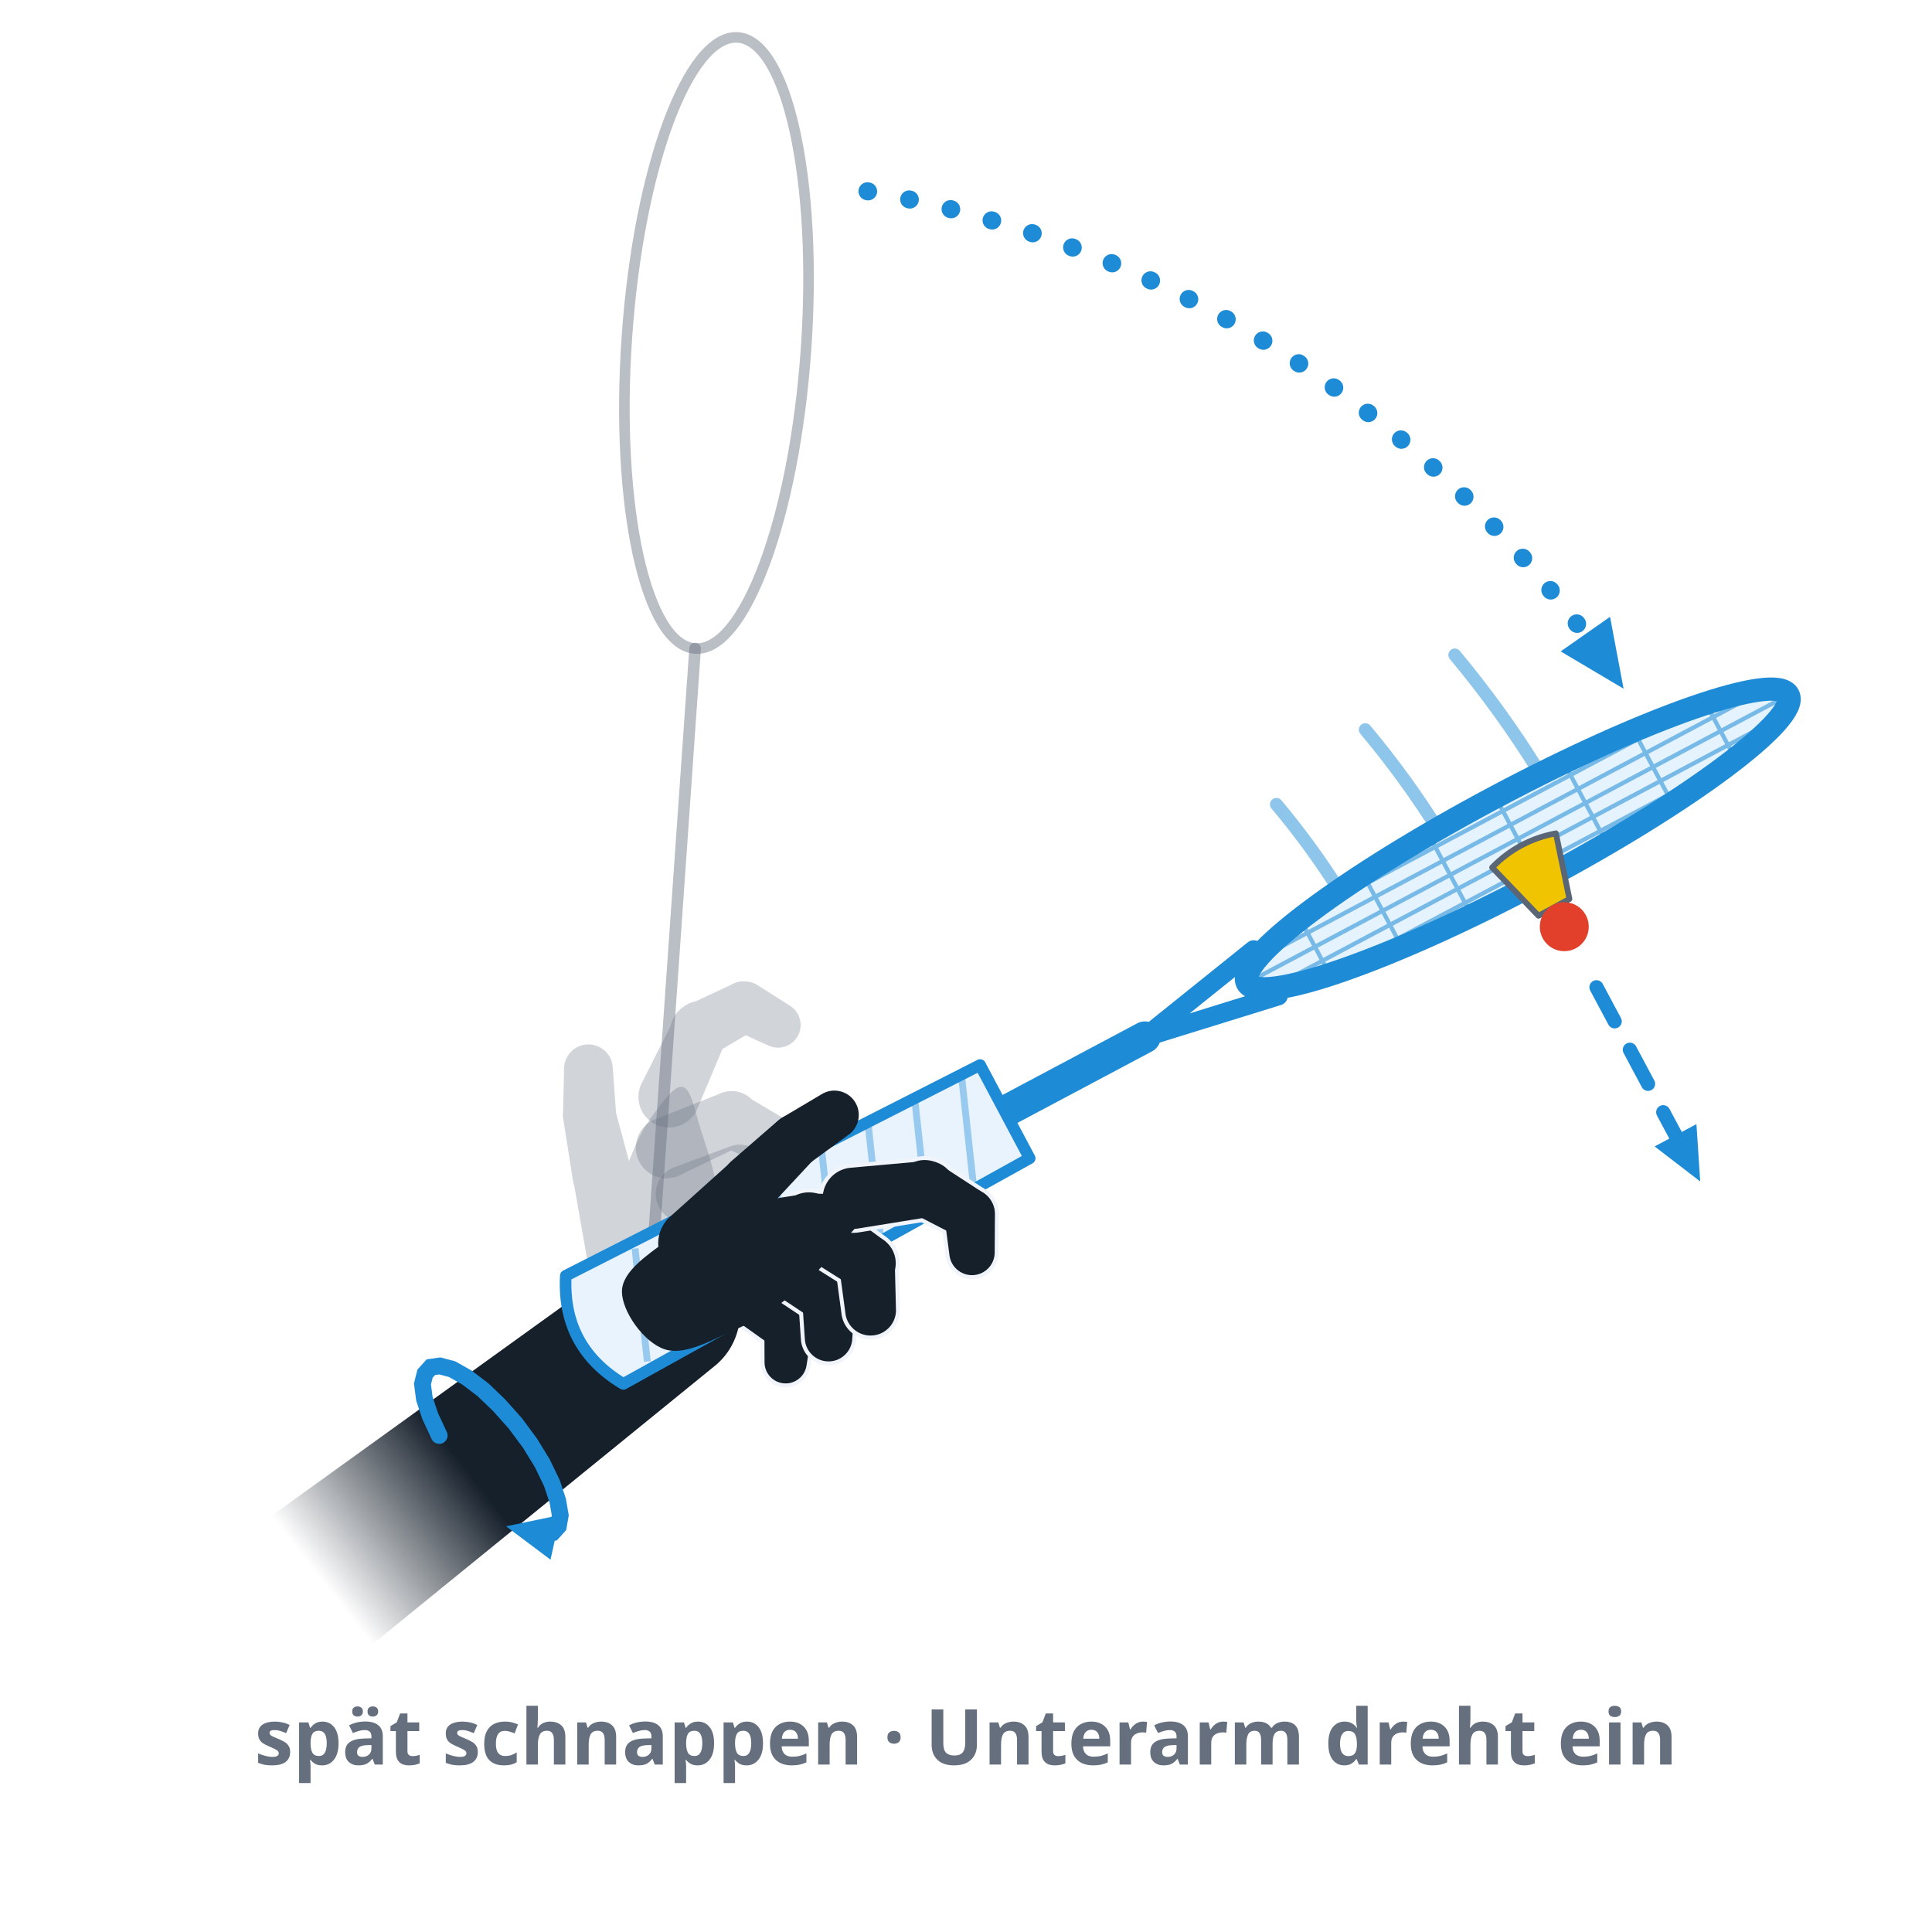
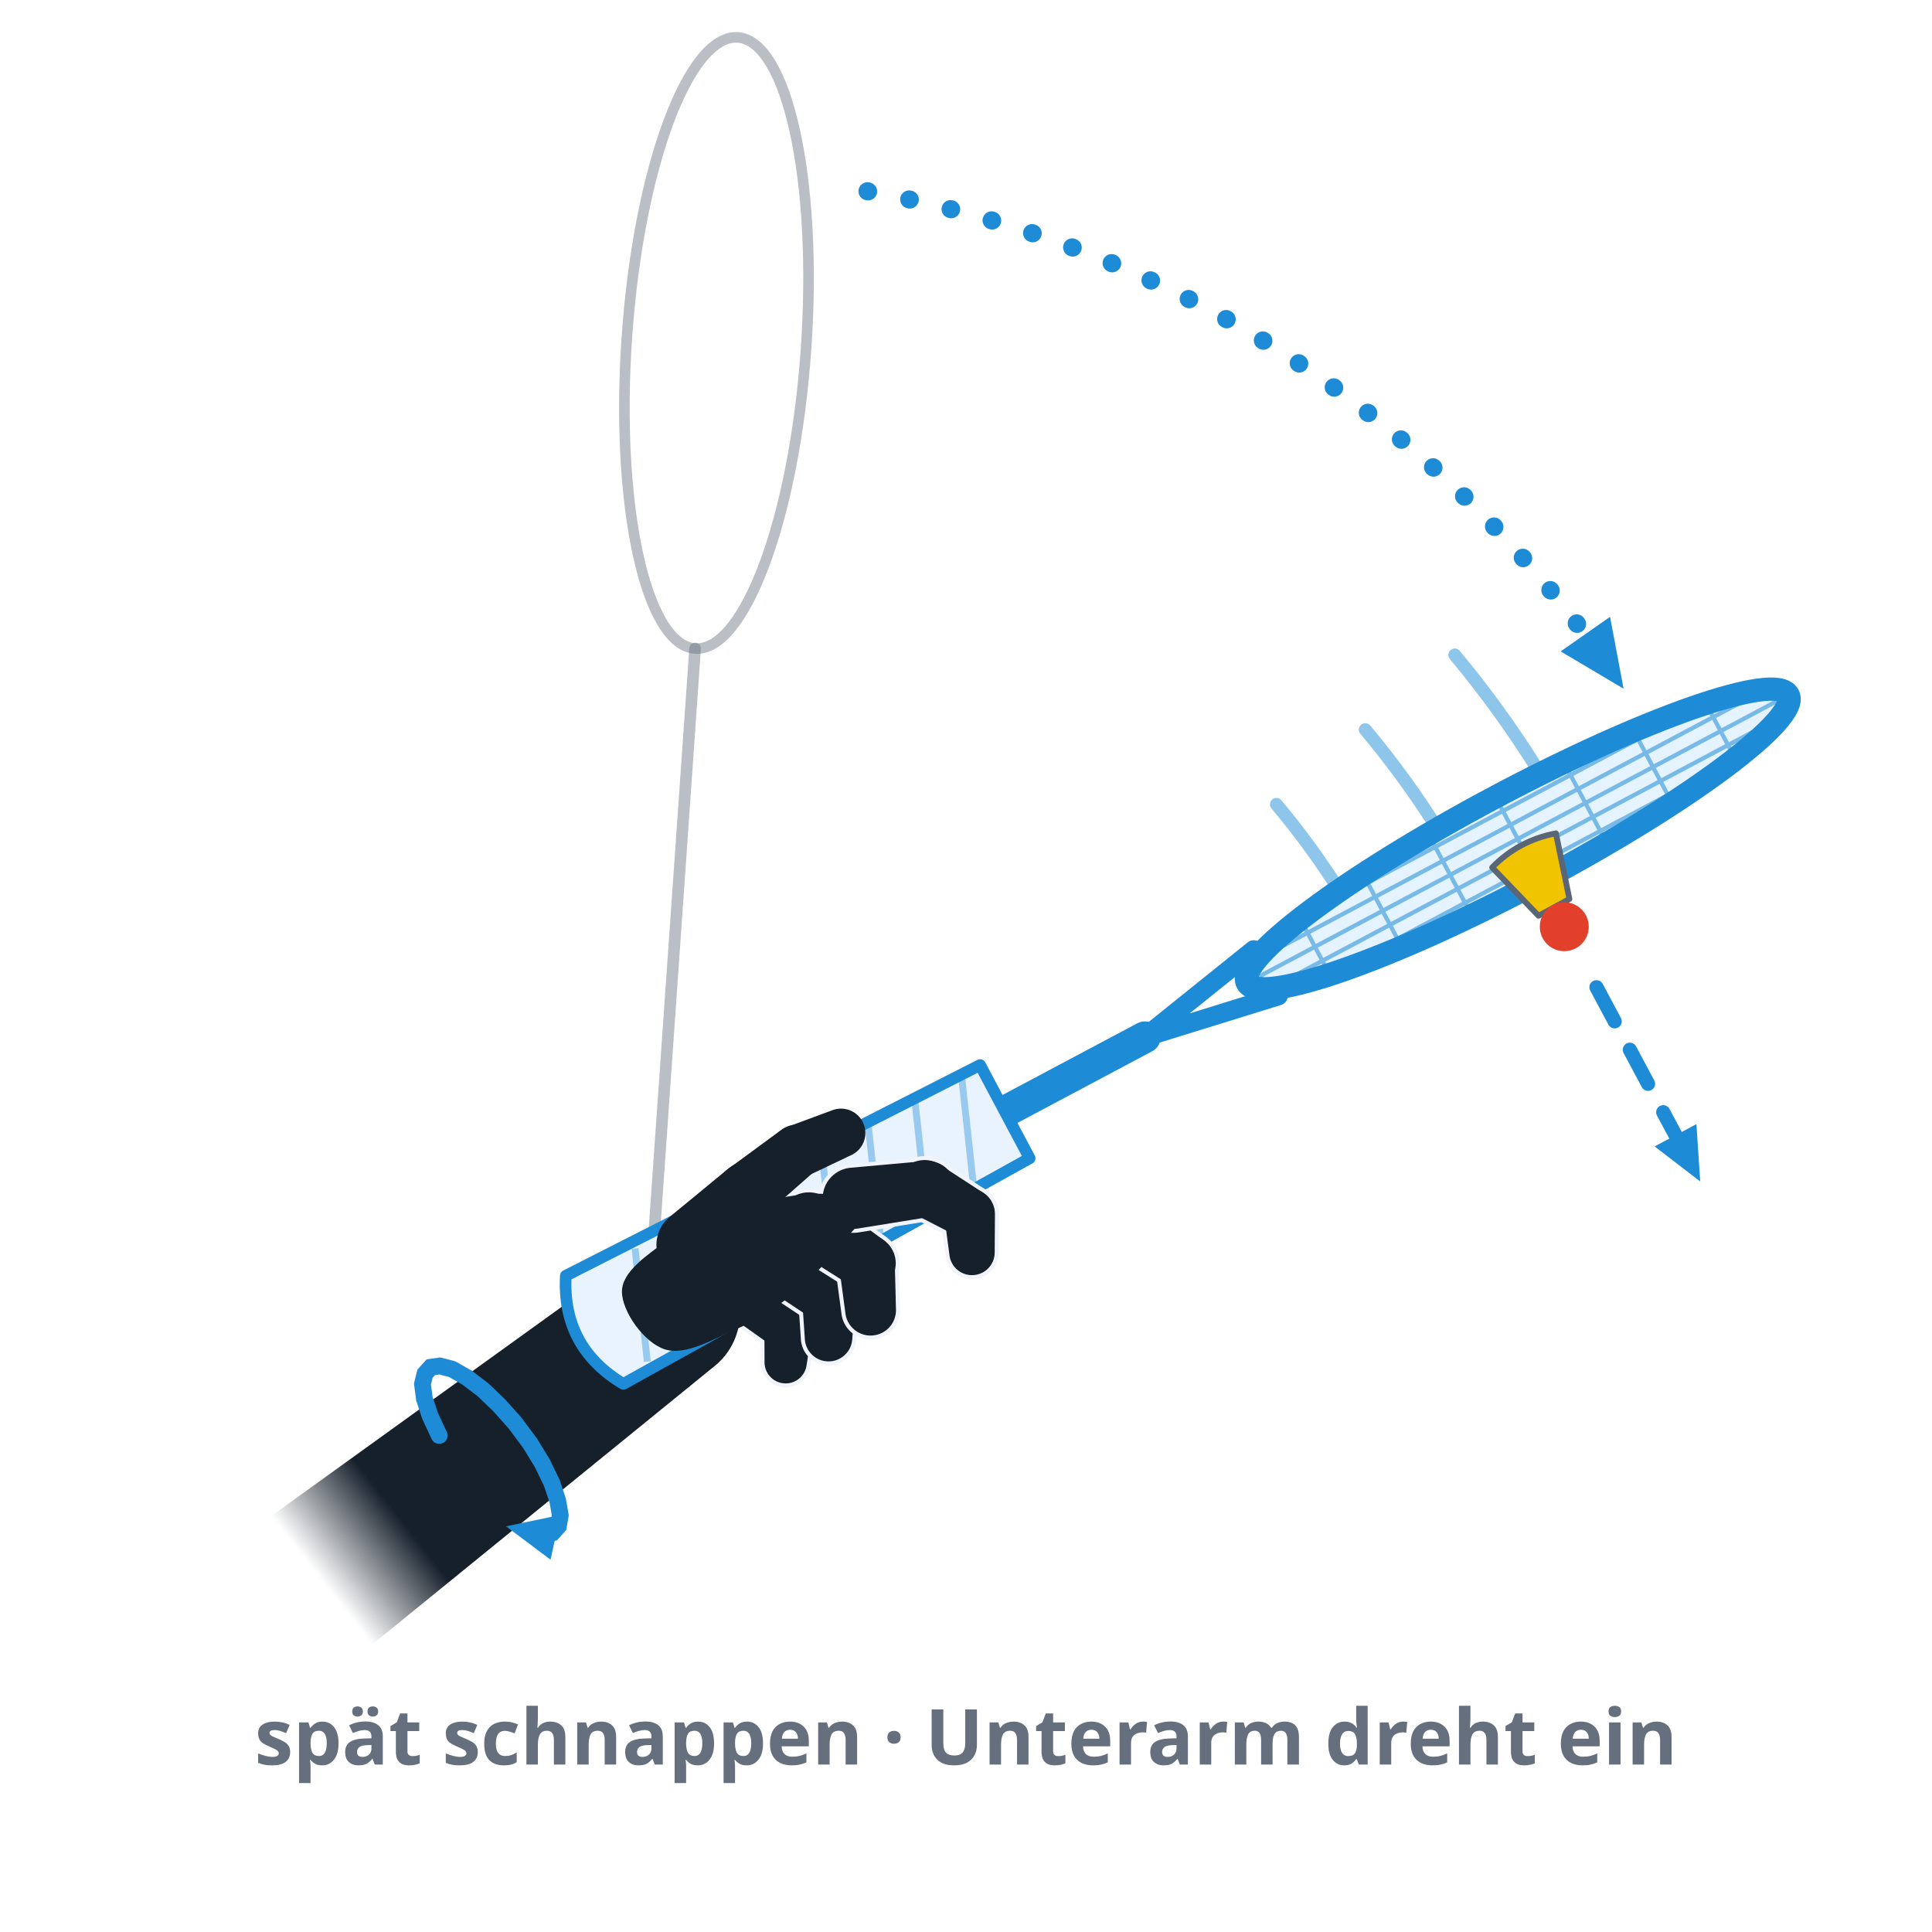
<svg xmlns="http://www.w3.org/2000/svg" viewBox="0 0 300 300" role="img" data-quelle="figuren" aria-label="Der Handgelenk-Schnapp in Nahaufnahme: blass die Ausholphase mit zurückgelegtem Handgelenk, kräftig der Treffmoment. Der Unterarm hat eingedreht, das Handgelenk ist nach vorn geschnappt, der Speeder fliegt los.">
  <style>
    .s-k{fill:var(--tinte,#16202b)}
-     .s-gk{fill:var(--tinte-3,#656f7e);opacity:.3}
    .s-rf{fill:var(--primaer,#38a4f1);opacity:.14}
    .s-rs{fill:none;stroke:var(--primaer-dunkel,#1e8bd6);stroke-width:.8;opacity:.55}
    .s-gr{fill:none;stroke:var(--tinte-3,#656f7e);stroke-width:2;opacity:.45}
    .s-gsch{fill:none;stroke:var(--tinte-3,#656f7e);stroke-width:2.2;opacity:.45;stroke-linecap:round}
    .s-korb{fill:var(--speeder-korb,#f0c400);stroke:var(--tinte-2,#5a6675);stroke-width:.9;stroke-linejoin:round}
    .s-kappe{fill:var(--speeder-kappe,#e2402a)}
    .s-bahn{fill:none;stroke:var(--primaer-dunkel,#1e8bd6);stroke-width:2.8;stroke-dasharray:.1 6.5;stroke-linecap:round}
    .s-bahn2{fill:none;stroke:var(--primaer-dunkel,#1e8bd6);stroke-width:2.2;stroke-dasharray:6 5;stroke-linecap:round}
    .s-mk{fill:var(--primaer-dunkel,#1e8bd6)}
    .s-griff{fill:var(--primaer-weich,#e8f3fe);stroke:var(--primaer-dunkel,#1e8bd6);stroke-width:2.2;stroke-linejoin:round}
    .s-band{fill:none;stroke:var(--primaer-dunkel,#1e8bd6);stroke-width:1.3;opacity:.4}
    .s-rr2{fill:none;stroke:var(--primaer-dunkel,#1e8bd6);stroke-width:4.4}
    .s-rh2{fill:none;stroke:var(--primaer-dunkel,#1e8bd6);stroke-width:3.6;stroke-linecap:round;stroke-linejoin:round}
    .s-rsch2{fill:none;stroke:var(--primaer-dunkel,#1e8bd6);stroke-width:6;stroke-linecap:round}
    .s-rot{fill:none;stroke:var(--primaer-dunkel,#1e8bd6);stroke-width:2.6;stroke-linecap:round}
    .s-x3{fill:var(--flaeche-2,#f1f5fb);stroke:var(--flaeche-2,#f1f5fb);stroke-width:1.5;stroke-linejoin:round}
    .s-tempo{fill:none;stroke:var(--primaer-dunkel,#1e8bd6);stroke-width:2;stroke-linecap:round;opacity:.5}
    .s-ag0{stop-color:var(--tinte,#16202b);stop-opacity:1}
    .s-ag1{stop-color:var(--tinte,#16202b);stop-opacity:0}
    .st{fill:var(--tinte-3,#656f7e);font:600 12px/1 system-ui,sans-serif;text-anchor:middle}
  </style>
  <defs>
    <linearGradient id="u009" gradientUnits="userSpaceOnUse" x1="-92" y1="11" x2="-126" y2="17">
      <stop offset="0" class="s-ag0" />
+       <stop offset="0.45" class="s-ag0" />
      <stop offset="1" class="s-ag1" />
    </linearGradient>
    <marker id="p009" viewBox="0 0 10 10" markerWidth="4.4" markerHeight="4.4" refX="5" refY="5" orient="auto">
      <path d="M1,1.2 L9.4,5 L1,8.8 Z" class="s-mk" />
    </marker>
    <marker id="p009b" viewBox="0 0 10 10" markerWidth="3.6" markerHeight="3.6" refX="5" refY="5" orient="auto">
      <path d="M1,1.2 L9.4,5 L1,8.8 Z" class="s-mk" />
    </marker>
  </defs>
  <g transform="translate(104 204) rotate(-86) scale(0.82) translate(44 -4)">
    <path class="s-gsch" d="M-58,0 L82,0" />
    <ellipse class="s-gr" cx="140" cy="0" rx="58" ry="17" />
-     <g class="s-gk">
-       <path d="M-33.4,11.2L-29.5,19A4.5,4.5 0 0 0 -21.3,15.4L-24.4,7.2A4.9,4.9 0 1 0 -33.4,11.2Z" />
-       <path d="M-29.5,14.9L-32.5,20.6A4,4 0 0 0 -25.8,24.9L-21.9,19.7A4.5,4.5 0 1 0 -29.5,14.9Z" />
-     </g>
-     <g class="s-gk">
-       <path d="M-25.7,8.1L-20.4,17.9A5,5 0 0 0 -11.5,13.4L-16.1,3.3A5.4,5.4 0 1 0 -25.7,8.1Z" />
-       <path d="M-20.6,13.4L-23.6,20.1A4.5,4.5 0 0 0 -15.7,24.4L-11.8,18.2A5,5 0 1 0 -20.6,13.4Z" />
-     </g>
-     <g class="s-gk">
-       <path d="M-17.5,4.4L-11.1,15.6A5.3,5.3 0 0 0 -1.7,10.7L-7.3,-1A5.8,5.8 0 1 0 -17.5,4.4Z" />
-       <path d="M-11.5,11.2L-14.5,19.3A4.8,4.8 0 0 0 -5.7,23.2L-1.8,15.4A5.3,5.3 0 1 0 -11.5,11.2Z" />
-     </g>
-     <g class="s-gk">
-       <path d="M-4.9,6.5L8.3,11A5.3,5.3 0 0 0 12.1,1.1L-0.7,-4.3A5.8,5.8 0 1 0 -4.9,6.5Z" />
-       <path d="M5.7,9L11.1,16.8A4.8,4.8 0 0 0 19.2,11.7L14.6,3.4A5.3,5.3 0 1 0 5.7,9Z" />
-       <path d="M10.5,12.3L8,19A4.3,4.3 0 0 0 15.8,22.6L19.2,16.3A4.8,4.8 0 1 0 10.5,12.3Z" />
-     </g>
-     <g class="s-gk">
-       <path d="M-50,-4C-48.2,-7.3 -42.6,-7.8 -38,-8.5C-33.4,-9.2 -29.2,-8.5 -25,-8C-20.8,-7.4 -18.3,-6.6 -15,-5.5C-11.7,-4.4 -9.6,-3.6 -7,-2C-4.4,-0.3 -0.6,1.8 -1,3.5C-1.4,5.2 -5.3,6 -9,7.5C-12.7,9 -16.4,10.6 -21,11.5C-25.6,12.4 -29,12.9 -34,12.5C-38.9,12.1 -45.1,12.5 -48,9.5C-50.9,6.5 -51.8,-0.7 -50,-4Z" />
-       <path d="M-31.4,0.8L-16.8,-5.3A5.6,5.6 0 0 0 -20.4,-15.9L-35.7,-12.1A6.8,6.8 0 1 0 -31.4,0.8Z" />
-       <path d="M-17.2,-5.2L-5.9,-9.1A5,5 0 0 0 -8.6,-18.7L-20.3,-16A5.6,5.6 0 1 0 -17.2,-5.2Z" />
-       <path d="M-6.8,-8.8L1.6,-10A4.6,4.6 0 0 0 0.8,-19.2L-7.7,-18.8A5,5 0 1 0 -6.8,-8.8Z" />
-     </g>
  </g>
  <path class="s-bahn" d="M134.7,29.7 A177,177 0 0 1 249,102.5" marker-end="url(#p009)" />
  <path class="s-tempo" d="M225.9,101.7 A159.1,159.1 0 0 1 238.9,119.7M212,113.3 A141,141 0 0 1 223.6,129.3M198.2,124.9 A123,123 0 0 1 208.3,138.8" />
  <g transform="translate(104 204) rotate(-28) scale(0.82) translate(44 -4)">
    <path fill="url(#u009)" d="M-45.8,-8.9L-130.1,2.6A15.5,15.5 0 1 0 -125,33.2L-41.5,16.8A13,13 0 0 0 -45.8,-8.9Z" />
    <ellipse class="s-rf" cx="140" cy="0" rx="58" ry="9" />
    <path class="s-rs" d="M98.5,-6L181.5,-6M87.5,-3L192.5,-3M84.3,0L195.7,0M87.5,3L192.5,3M98.5,6L181.5,6M96.5,-5.6L96.5,5.6M111,-7.3L111,7.3M125.5,-8.2L125.5,8.2M140,-8.5L140,8.5M154.5,-8.2L154.5,8.2M169,-7.3L169,7.3M183.5,-5.6L183.5,5.6" />
    <ellipse class="s-rr2" cx="140" cy="0" rx="58" ry="9" />
    <path class="s-rh2" d="M60,0 L86,-4.95 M60,0 L86,4.95" />
    <path class="s-rsch2" d="M30,0 L60,0" />
    <path class="s-griff" d="M-58,-11.6 L30,-10 L30,10 L-58,11.6 Q-65,0 -58,-11.6Z" />
    <path class="s-band" d="M-52,10L-44,-10M-42,10L-34,-10M-32,10L-24,-10M-22,10L-14,-10M-12,10L-4,-10M-2,10L6,-10M8,10L16,-10M18,10L26,-10" />
    <g class="s-x3">
      <path d="M-33.4,11.2L-29.5,19A4.5,4.5 0 0 0 -21.3,15.4L-24.4,7.2A4.9,4.9 0 1 0 -33.4,11.2Z" />
      <path d="M-29.5,14.9L-32.5,20.6A4,4 0 0 0 -25.8,24.9L-21.9,19.7A4.5,4.5 0 1 0 -29.5,14.9Z" />
    </g>
    <g class="s-k">
      <path d="M-33.4,11.2L-29.5,19A4.5,4.5 0 0 0 -21.3,15.4L-24.4,7.2A4.9,4.9 0 1 0 -33.4,11.2Z" />
      <path d="M-29.5,14.9L-32.5,20.6A4,4 0 0 0 -25.8,24.9L-21.9,19.7A4.5,4.5 0 1 0 -29.5,14.9Z" />
    </g>
    <g class="s-x3">
      <path d="M-25.7,8.1L-20.4,17.9A5,5 0 0 0 -11.5,13.4L-16.1,3.3A5.4,5.4 0 1 0 -25.7,8.1Z" />
      <path d="M-20.6,13.4L-23.6,20.1A4.5,4.5 0 0 0 -15.7,24.4L-11.8,18.2A5,5 0 1 0 -20.6,13.4Z" />
    </g>
    <g class="s-k">
      <path d="M-25.7,8.1L-20.4,17.9A5,5 0 0 0 -11.5,13.4L-16.1,3.3A5.4,5.4 0 1 0 -25.7,8.1Z" />
      <path d="M-20.6,13.4L-23.6,20.1A4.5,4.5 0 0 0 -15.7,24.4L-11.8,18.2A5,5 0 1 0 -20.6,13.4Z" />
    </g>
    <g class="s-x3">
      <path d="M-17.5,4.4L-11.1,15.6A5.3,5.3 0 0 0 -1.7,10.7L-7.3,-1A5.8,5.8 0 1 0 -17.5,4.4Z" />
      <path d="M-11.5,11.2L-14.5,19.3A4.8,4.8 0 0 0 -5.7,23.2L-1.8,15.4A5.3,5.3 0 1 0 -11.5,11.2Z" />
    </g>
    <g class="s-k">
      <path d="M-17.5,4.4L-11.1,15.6A5.3,5.3 0 0 0 -1.7,10.7L-7.3,-1A5.8,5.8 0 1 0 -17.5,4.4Z" />
      <path d="M-11.5,11.2L-14.5,19.3A4.8,4.8 0 0 0 -5.7,23.2L-1.8,15.4A5.3,5.3 0 1 0 -11.5,11.2Z" />
    </g>
    <g class="s-x3">
      <path d="M-4.9,6.5L8.3,11A5.3,5.3 0 0 0 12.1,1.1L-0.7,-4.3A5.8,5.8 0 1 0 -4.9,6.5Z" />
      <path d="M5.7,9L11.1,16.8A4.8,4.8 0 0 0 19.2,11.7L14.6,3.4A5.3,5.3 0 1 0 5.7,9Z" />
      <path d="M10.5,12.3L8,19A4.3,4.3 0 0 0 15.8,22.6L19.2,16.3A4.8,4.8 0 1 0 10.5,12.3Z" />
    </g>
    <g class="s-k">
      <path d="M-4.9,6.5L8.3,11A5.3,5.3 0 0 0 12.1,1.1L-0.7,-4.3A5.8,5.8 0 1 0 -4.9,6.5Z" />
      <path d="M5.7,9L11.1,16.8A4.8,4.8 0 0 0 19.2,11.7L14.6,3.4A5.3,5.3 0 1 0 5.7,9Z" />
      <path d="M10.5,12.3L8,19A4.3,4.3 0 0 0 15.8,22.6L19.2,16.3A4.8,4.8 0 1 0 10.5,12.3Z" />
    </g>
    <g class="s-k">
      <path d="M-50,-4C-48.2,-7.3 -42.6,-7.8 -38,-8.5C-33.4,-9.2 -29.2,-8.5 -25,-8C-20.8,-7.4 -18.3,-6.6 -15,-5.5C-11.7,-4.4 -9.6,-3.6 -7,-2C-4.4,-0.3 -0.6,1.8 -1,3.5C-1.4,5.2 -5.3,6 -9,7.5C-12.7,9 -16.4,10.6 -21,11.5C-25.6,12.4 -29,12.9 -34,12.5C-38.9,12.1 -45.1,12.5 -48,9.5C-50.9,6.5 -51.8,-0.7 -50,-4Z" />
-       <path d="M-31.4,0.8L-16.8,-5.3A5.6,5.6 0 0 0 -20.4,-15.9L-35.7,-12.1A6.8,6.8 0 1 0 -31.4,0.8Z" />
-       <path d="M-17.2,-5.2L-5.9,-9.1A5,5 0 0 0 -8.6,-18.7L-20.3,-16A5.6,5.6 0 1 0 -17.2,-5.2Z" />
-       <path d="M-6.8,-8.8L1.6,-10A4.6,4.6 0 0 0 0.8,-19.2L-7.7,-18.8A5,5 0 1 0 -6.8,-8.8Z" />
+       <path d="M-31.6,0.8L-18,-4.4A5.6,5.6 0 0 0 -21.1,-15.1L-35.4,-12.2A6.8,6.8 0 1 0 -31.6,0.8Z" />
+       <path d="M-18.7,-4.2L-7.3,-6.9A5,5 0 0 0 -9.2,-16.8L-20.8,-15.1A5.6,5.6 0 1 0 -18.7,-4.2Z" />
+       <path d="M-8.7,-6.8L0.3,-6.4A4.6,4.6 0 0 0 1.1,-15.6L-7.8,-16.8A5,5 0 1 0 -8.7,-6.8Z" />
    </g>
  </g>
  <path class="s-rot" d="M68.2,222.9L66.8,219.9L65.9,217.2L65.6,214.9L66,213.3L66.9,212.3L68.3,212.1L70.2,212.6L72.5,213.9L75,215.8L77.5,218.2L80,221L82.3,224.1L84.2,227.2L85.7,230.3L86.6,233L87,235.3L86.7,237L85.8,238L84.4,238.3L82.6,237.9" marker-end="url(#p009b)" />
  <path class="s-bahn2" d="M247.9,153.3L262,179.7" marker-end="url(#p009)" />
  <path class="s-korb" d="M238.9,142.2L231.7,134.7Q235.8,130.5 241.6,129.4L243.7,139.6Z" />
  <path class="s-kappe" d="M239.1,143.9a3.8,3.8 0 1 0 7.6,0a3.8,3.8 0 1 0 -7.6,0Z" />
  <text class="st" x="150" y="274">spät schnappen · Unterarm dreht ein</text>
</svg>
